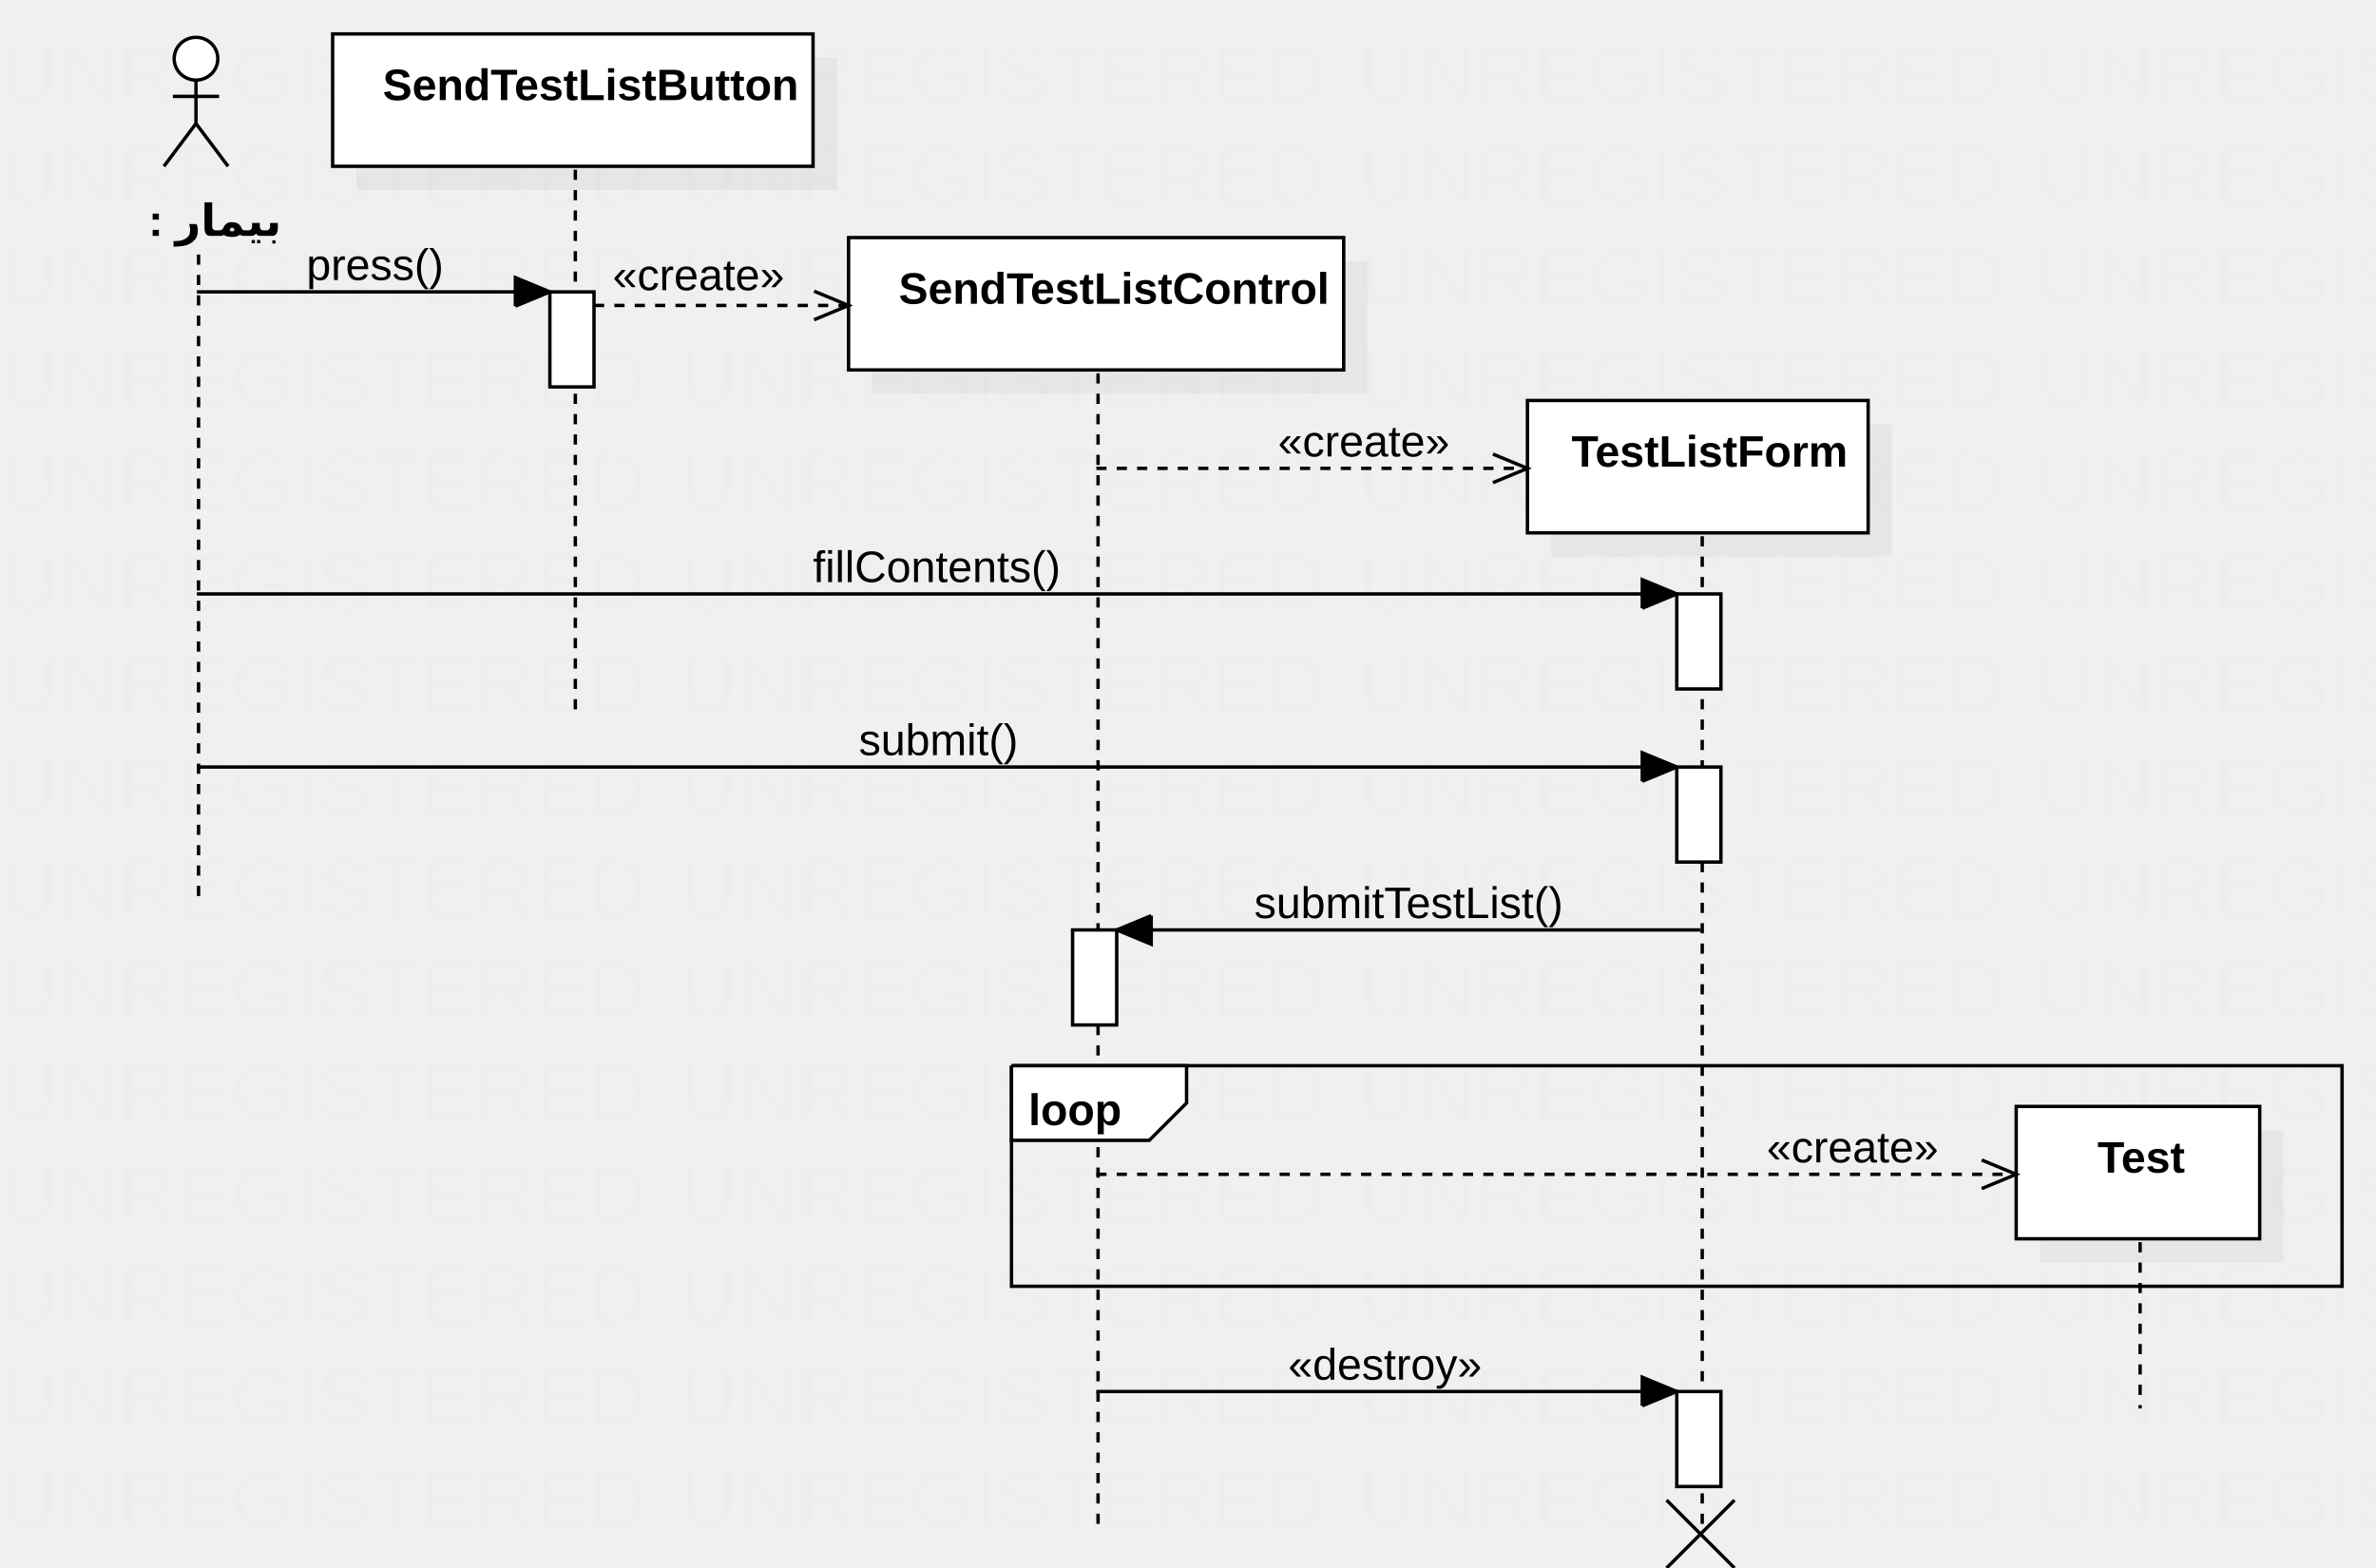
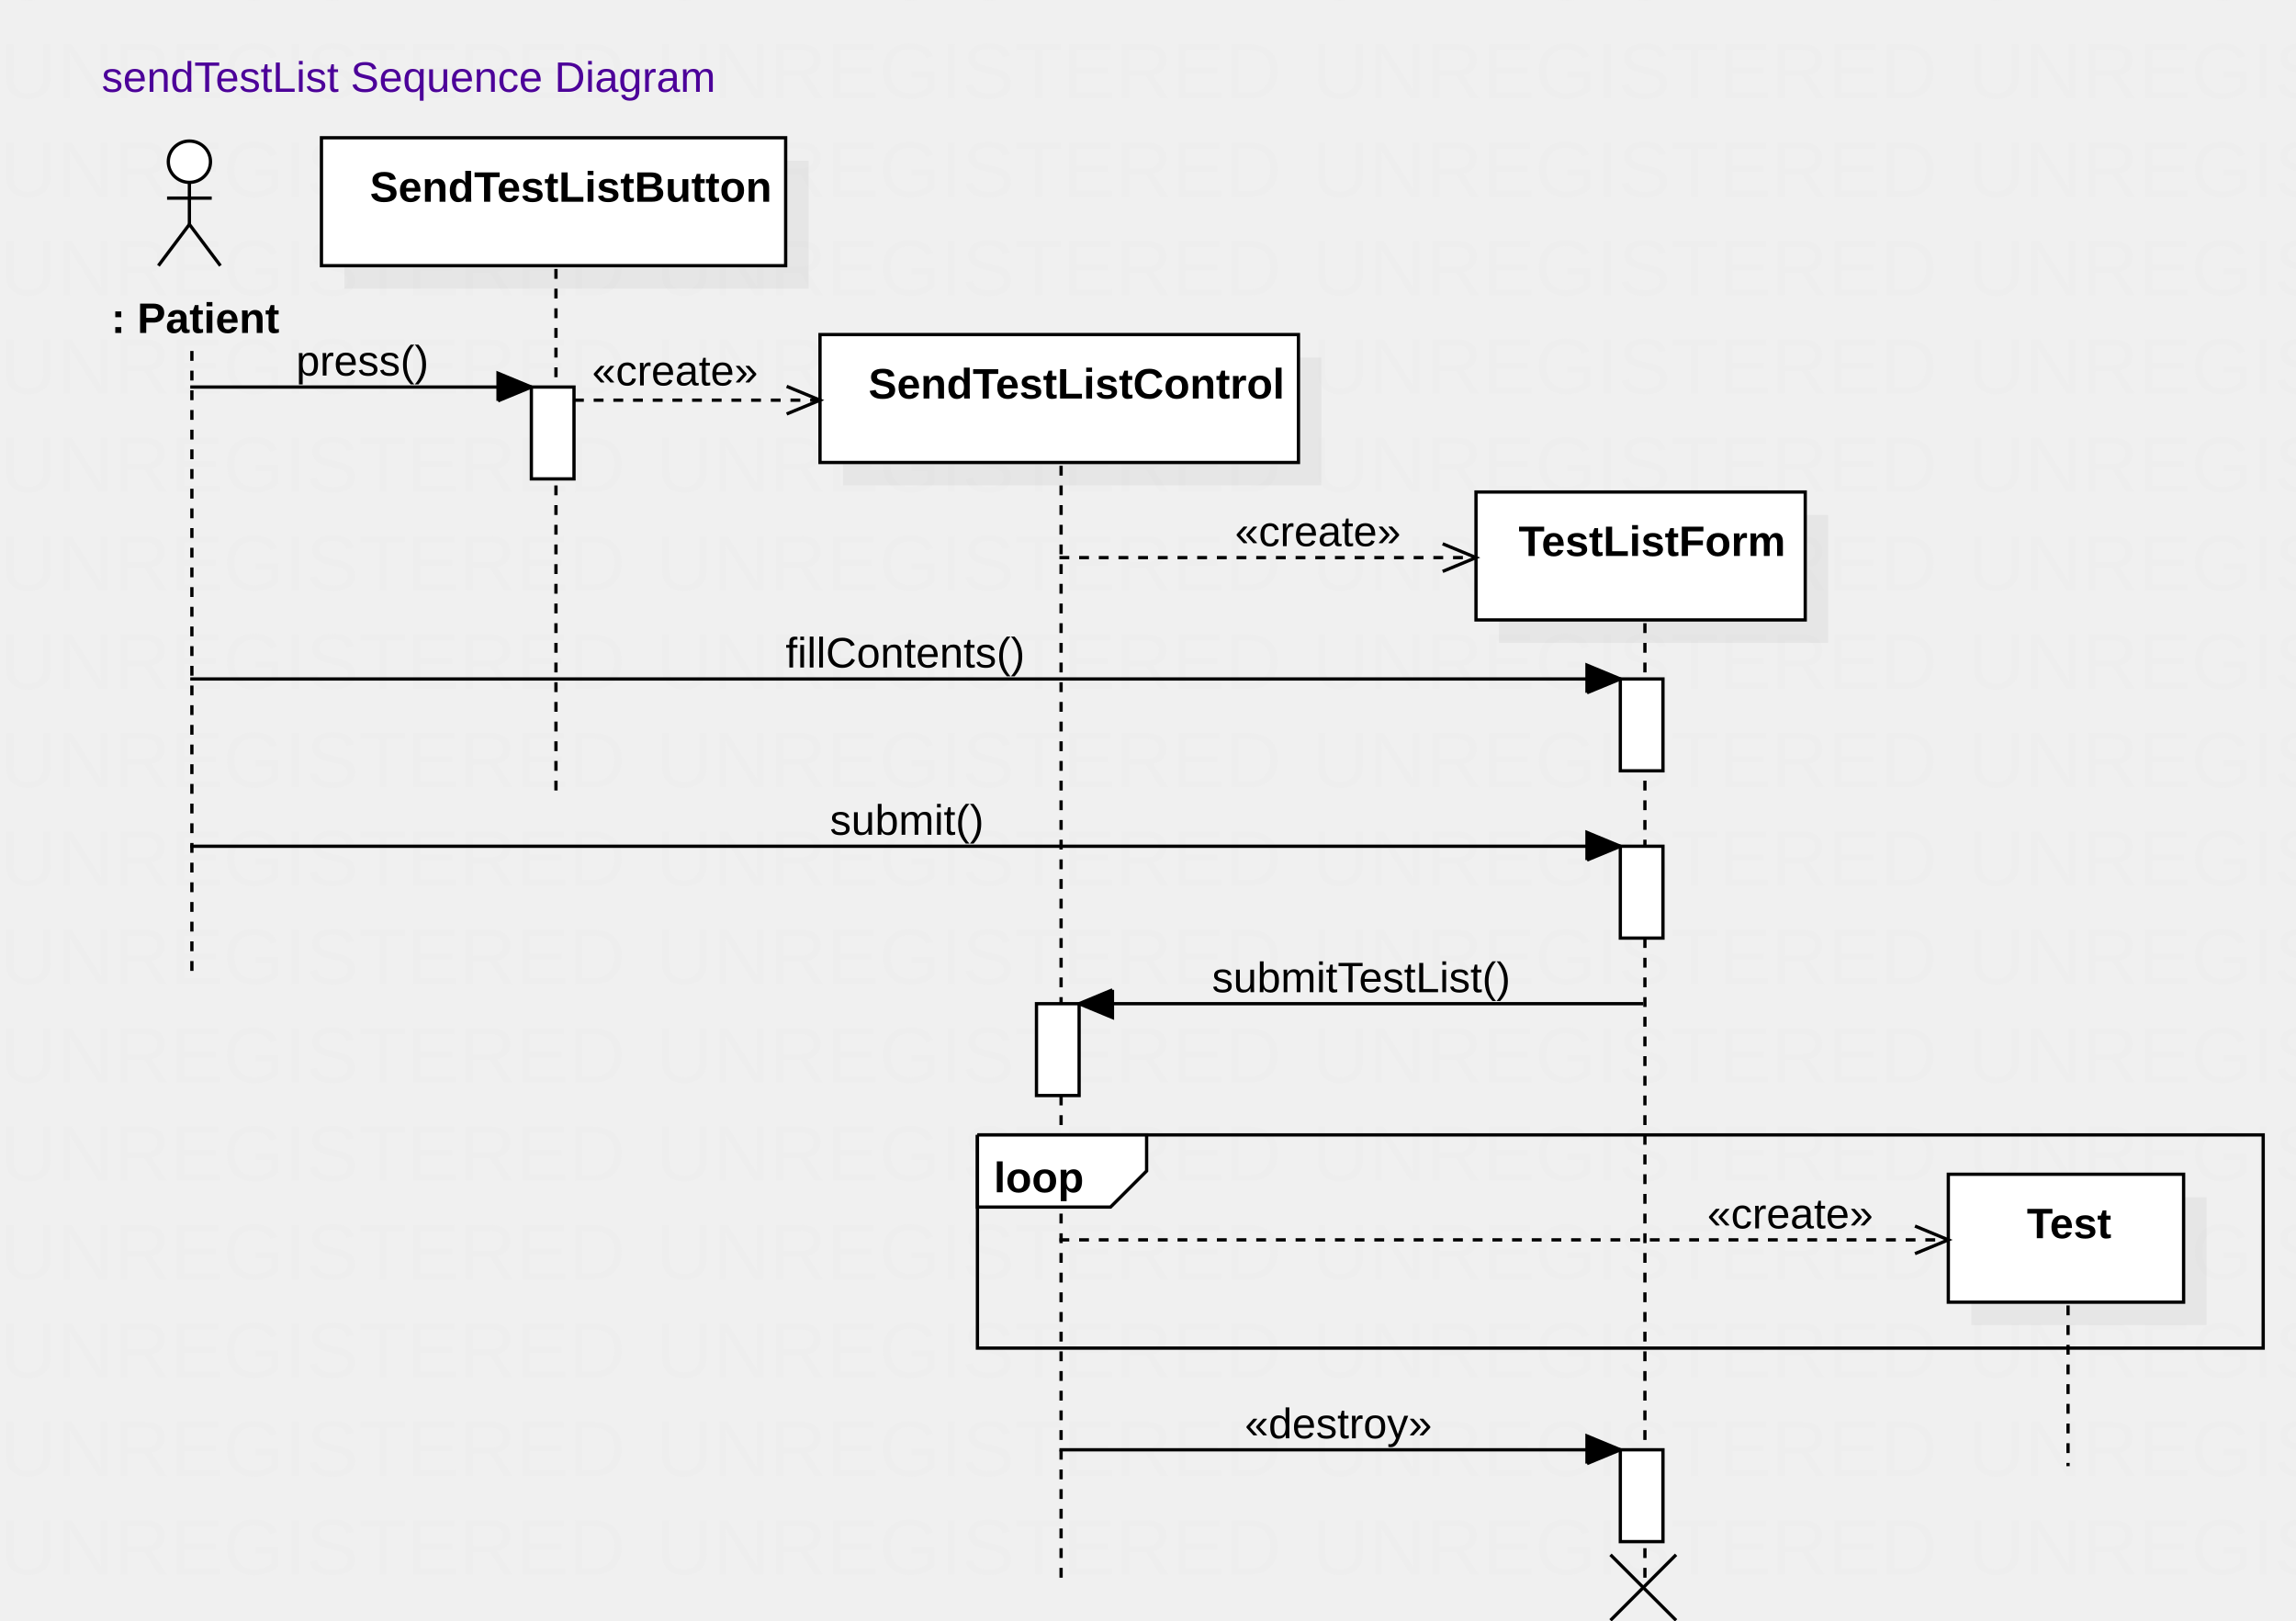
- <svg xmlns="http://www.w3.org/2000/svg" version="1.1" width="700" height="462">
+ <svg xmlns="http://www.w3.org/2000/svg" version="1.1" width="700" height="494">
  <defs />
  <g>
    <text fill="#eeeeee" stroke="none" font-family="Arial" font-size="24px" font-style="normal" font-weight="normal" text-decoration="none" x="0" y="0">UNREGISTERED</text>
    <text fill="#eeeeee" stroke="none" font-family="Arial" font-size="24px" font-style="normal" font-weight="normal" text-decoration="none" x="0" y="30">UNREGISTERED</text>
    <text fill="#eeeeee" stroke="none" font-family="Arial" font-size="24px" font-style="normal" font-weight="normal" text-decoration="none" x="0" y="60">UNREGISTERED</text>
    <text fill="#eeeeee" stroke="none" font-family="Arial" font-size="24px" font-style="normal" font-weight="normal" text-decoration="none" x="0" y="90">UNREGISTERED</text>
    <text fill="#eeeeee" stroke="none" font-family="Arial" font-size="24px" font-style="normal" font-weight="normal" text-decoration="none" x="0" y="120">UNREGISTERED</text>
    <text fill="#eeeeee" stroke="none" font-family="Arial" font-size="24px" font-style="normal" font-weight="normal" text-decoration="none" x="0" y="150">UNREGISTERED</text>
    <text fill="#eeeeee" stroke="none" font-family="Arial" font-size="24px" font-style="normal" font-weight="normal" text-decoration="none" x="0" y="180">UNREGISTERED</text>
    <text fill="#eeeeee" stroke="none" font-family="Arial" font-size="24px" font-style="normal" font-weight="normal" text-decoration="none" x="0" y="210">UNREGISTERED</text>
    <text fill="#eeeeee" stroke="none" font-family="Arial" font-size="24px" font-style="normal" font-weight="normal" text-decoration="none" x="0" y="240">UNREGISTERED</text>
    <text fill="#eeeeee" stroke="none" font-family="Arial" font-size="24px" font-style="normal" font-weight="normal" text-decoration="none" x="0" y="270">UNREGISTERED</text>
    <text fill="#eeeeee" stroke="none" font-family="Arial" font-size="24px" font-style="normal" font-weight="normal" text-decoration="none" x="0" y="300">UNREGISTERED</text>
    <text fill="#eeeeee" stroke="none" font-family="Arial" font-size="24px" font-style="normal" font-weight="normal" text-decoration="none" x="0" y="330">UNREGISTERED</text>
    <text fill="#eeeeee" stroke="none" font-family="Arial" font-size="24px" font-style="normal" font-weight="normal" text-decoration="none" x="0" y="360">UNREGISTERED</text>
    <text fill="#eeeeee" stroke="none" font-family="Arial" font-size="24px" font-style="normal" font-weight="normal" text-decoration="none" x="0" y="390">UNREGISTERED</text>
    <text fill="#eeeeee" stroke="none" font-family="Arial" font-size="24px" font-style="normal" font-weight="normal" text-decoration="none" x="0" y="420">UNREGISTERED</text>
    <text fill="#eeeeee" stroke="none" font-family="Arial" font-size="24px" font-style="normal" font-weight="normal" text-decoration="none" x="0" y="450">UNREGISTERED</text>
+     <text fill="#eeeeee" stroke="none" font-family="Arial" font-size="24px" font-style="normal" font-weight="normal" text-decoration="none" x="0" y="480">UNREGISTERED</text>
    <text fill="#eeeeee" stroke="none" font-family="Arial" font-size="24px" font-style="normal" font-weight="normal" text-decoration="none" x="200" y="0">UNREGISTERED</text>
    <text fill="#eeeeee" stroke="none" font-family="Arial" font-size="24px" font-style="normal" font-weight="normal" text-decoration="none" x="200" y="30">UNREGISTERED</text>
    <text fill="#eeeeee" stroke="none" font-family="Arial" font-size="24px" font-style="normal" font-weight="normal" text-decoration="none" x="200" y="60">UNREGISTERED</text>
    <text fill="#eeeeee" stroke="none" font-family="Arial" font-size="24px" font-style="normal" font-weight="normal" text-decoration="none" x="200" y="90">UNREGISTERED</text>
    <text fill="#eeeeee" stroke="none" font-family="Arial" font-size="24px" font-style="normal" font-weight="normal" text-decoration="none" x="200" y="120">UNREGISTERED</text>
    <text fill="#eeeeee" stroke="none" font-family="Arial" font-size="24px" font-style="normal" font-weight="normal" text-decoration="none" x="200" y="150">UNREGISTERED</text>
    <text fill="#eeeeee" stroke="none" font-family="Arial" font-size="24px" font-style="normal" font-weight="normal" text-decoration="none" x="200" y="180">UNREGISTERED</text>
    <text fill="#eeeeee" stroke="none" font-family="Arial" font-size="24px" font-style="normal" font-weight="normal" text-decoration="none" x="200" y="210">UNREGISTERED</text>
    <text fill="#eeeeee" stroke="none" font-family="Arial" font-size="24px" font-style="normal" font-weight="normal" text-decoration="none" x="200" y="240">UNREGISTERED</text>
    <text fill="#eeeeee" stroke="none" font-family="Arial" font-size="24px" font-style="normal" font-weight="normal" text-decoration="none" x="200" y="270">UNREGISTERED</text>
    <text fill="#eeeeee" stroke="none" font-family="Arial" font-size="24px" font-style="normal" font-weight="normal" text-decoration="none" x="200" y="300">UNREGISTERED</text>
    <text fill="#eeeeee" stroke="none" font-family="Arial" font-size="24px" font-style="normal" font-weight="normal" text-decoration="none" x="200" y="330">UNREGISTERED</text>
    <text fill="#eeeeee" stroke="none" font-family="Arial" font-size="24px" font-style="normal" font-weight="normal" text-decoration="none" x="200" y="360">UNREGISTERED</text>
    <text fill="#eeeeee" stroke="none" font-family="Arial" font-size="24px" font-style="normal" font-weight="normal" text-decoration="none" x="200" y="390">UNREGISTERED</text>
    <text fill="#eeeeee" stroke="none" font-family="Arial" font-size="24px" font-style="normal" font-weight="normal" text-decoration="none" x="200" y="420">UNREGISTERED</text>
    <text fill="#eeeeee" stroke="none" font-family="Arial" font-size="24px" font-style="normal" font-weight="normal" text-decoration="none" x="200" y="450">UNREGISTERED</text>
+     <text fill="#eeeeee" stroke="none" font-family="Arial" font-size="24px" font-style="normal" font-weight="normal" text-decoration="none" x="200" y="480">UNREGISTERED</text>
    <text fill="#eeeeee" stroke="none" font-family="Arial" font-size="24px" font-style="normal" font-weight="normal" text-decoration="none" x="400" y="0">UNREGISTERED</text>
    <text fill="#eeeeee" stroke="none" font-family="Arial" font-size="24px" font-style="normal" font-weight="normal" text-decoration="none" x="400" y="30">UNREGISTERED</text>
    <text fill="#eeeeee" stroke="none" font-family="Arial" font-size="24px" font-style="normal" font-weight="normal" text-decoration="none" x="400" y="60">UNREGISTERED</text>
    <text fill="#eeeeee" stroke="none" font-family="Arial" font-size="24px" font-style="normal" font-weight="normal" text-decoration="none" x="400" y="90">UNREGISTERED</text>
    <text fill="#eeeeee" stroke="none" font-family="Arial" font-size="24px" font-style="normal" font-weight="normal" text-decoration="none" x="400" y="120">UNREGISTERED</text>
    <text fill="#eeeeee" stroke="none" font-family="Arial" font-size="24px" font-style="normal" font-weight="normal" text-decoration="none" x="400" y="150">UNREGISTERED</text>
    <text fill="#eeeeee" stroke="none" font-family="Arial" font-size="24px" font-style="normal" font-weight="normal" text-decoration="none" x="400" y="180">UNREGISTERED</text>
    <text fill="#eeeeee" stroke="none" font-family="Arial" font-size="24px" font-style="normal" font-weight="normal" text-decoration="none" x="400" y="210">UNREGISTERED</text>
    <text fill="#eeeeee" stroke="none" font-family="Arial" font-size="24px" font-style="normal" font-weight="normal" text-decoration="none" x="400" y="240">UNREGISTERED</text>
    <text fill="#eeeeee" stroke="none" font-family="Arial" font-size="24px" font-style="normal" font-weight="normal" text-decoration="none" x="400" y="270">UNREGISTERED</text>
    <text fill="#eeeeee" stroke="none" font-family="Arial" font-size="24px" font-style="normal" font-weight="normal" text-decoration="none" x="400" y="300">UNREGISTERED</text>
    <text fill="#eeeeee" stroke="none" font-family="Arial" font-size="24px" font-style="normal" font-weight="normal" text-decoration="none" x="400" y="330">UNREGISTERED</text>
    <text fill="#eeeeee" stroke="none" font-family="Arial" font-size="24px" font-style="normal" font-weight="normal" text-decoration="none" x="400" y="360">UNREGISTERED</text>
    <text fill="#eeeeee" stroke="none" font-family="Arial" font-size="24px" font-style="normal" font-weight="normal" text-decoration="none" x="400" y="390">UNREGISTERED</text>
    <text fill="#eeeeee" stroke="none" font-family="Arial" font-size="24px" font-style="normal" font-weight="normal" text-decoration="none" x="400" y="420">UNREGISTERED</text>
    <text fill="#eeeeee" stroke="none" font-family="Arial" font-size="24px" font-style="normal" font-weight="normal" text-decoration="none" x="400" y="450">UNREGISTERED</text>
+     <text fill="#eeeeee" stroke="none" font-family="Arial" font-size="24px" font-style="normal" font-weight="normal" text-decoration="none" x="400" y="480">UNREGISTERED</text>
    <text fill="#eeeeee" stroke="none" font-family="Arial" font-size="24px" font-style="normal" font-weight="normal" text-decoration="none" x="600" y="0">UNREGISTERED</text>
    <text fill="#eeeeee" stroke="none" font-family="Arial" font-size="24px" font-style="normal" font-weight="normal" text-decoration="none" x="600" y="30">UNREGISTERED</text>
    <text fill="#eeeeee" stroke="none" font-family="Arial" font-size="24px" font-style="normal" font-weight="normal" text-decoration="none" x="600" y="60">UNREGISTERED</text>
    <text fill="#eeeeee" stroke="none" font-family="Arial" font-size="24px" font-style="normal" font-weight="normal" text-decoration="none" x="600" y="90">UNREGISTERED</text>
    <text fill="#eeeeee" stroke="none" font-family="Arial" font-size="24px" font-style="normal" font-weight="normal" text-decoration="none" x="600" y="120">UNREGISTERED</text>
    <text fill="#eeeeee" stroke="none" font-family="Arial" font-size="24px" font-style="normal" font-weight="normal" text-decoration="none" x="600" y="150">UNREGISTERED</text>
    <text fill="#eeeeee" stroke="none" font-family="Arial" font-size="24px" font-style="normal" font-weight="normal" text-decoration="none" x="600" y="180">UNREGISTERED</text>
    <text fill="#eeeeee" stroke="none" font-family="Arial" font-size="24px" font-style="normal" font-weight="normal" text-decoration="none" x="600" y="210">UNREGISTERED</text>
    <text fill="#eeeeee" stroke="none" font-family="Arial" font-size="24px" font-style="normal" font-weight="normal" text-decoration="none" x="600" y="240">UNREGISTERED</text>
    <text fill="#eeeeee" stroke="none" font-family="Arial" font-size="24px" font-style="normal" font-weight="normal" text-decoration="none" x="600" y="270">UNREGISTERED</text>
    <text fill="#eeeeee" stroke="none" font-family="Arial" font-size="24px" font-style="normal" font-weight="normal" text-decoration="none" x="600" y="300">UNREGISTERED</text>
    <text fill="#eeeeee" stroke="none" font-family="Arial" font-size="24px" font-style="normal" font-weight="normal" text-decoration="none" x="600" y="330">UNREGISTERED</text>
    <text fill="#eeeeee" stroke="none" font-family="Arial" font-size="24px" font-style="normal" font-weight="normal" text-decoration="none" x="600" y="360">UNREGISTERED</text>
    <text fill="#eeeeee" stroke="none" font-family="Arial" font-size="24px" font-style="normal" font-weight="normal" text-decoration="none" x="600" y="390">UNREGISTERED</text>
    <text fill="#eeeeee" stroke="none" font-family="Arial" font-size="24px" font-style="normal" font-weight="normal" text-decoration="none" x="600" y="420">UNREGISTERED</text>
    <text fill="#eeeeee" stroke="none" font-family="Arial" font-size="24px" font-style="normal" font-weight="normal" text-decoration="none" x="600" y="450">UNREGISTERED</text>
-     <g transform="translate(-54,-30) scale(1,1)">
+     <text fill="#eeeeee" stroke="none" font-family="Arial" font-size="24px" font-style="normal" font-weight="normal" text-decoration="none" x="600" y="480">UNREGISTERED</text>
+     <g transform="translate(-54,2) scale(1,1)">
      <path fill="#ffffff" stroke="none" d="M 105.314 47.3 C 105.314 43.821 108.193 41 111.743 41 C 115.294 41 118.172 43.821 118.172 47.3 C 118.172 50.779 115.294 53.6 111.743 53.6 C 108.193 53.6 105.314 50.779 105.314 47.3 Z" />
    </g>
-     <g transform="translate(-54,-30) scale(1,1)">
+     <g transform="translate(-54,2) scale(1,1)">
      <path fill="none" stroke="#000000" d="M 105.314 47.3 C 105.314 43.821 108.193 41 111.743 41 C 115.294 41 118.172 43.821 118.172 47.3 C 118.172 50.779 115.294 53.6 111.743 53.6 C 108.193 53.6 105.314 50.779 105.314 47.3 Z" stroke-miterlimit="10" />
    </g>
-     <g transform="translate(-54,-30) scale(1,1)">
+     <g transform="translate(-54,2) scale(1,1)">
      <path fill="none" stroke="#000000" d="M 111.743 53.6 L 111.743 66.4" stroke-miterlimit="10" />
    </g>
-     <g transform="translate(-54,-30) scale(1,1)">
+     <g transform="translate(-54,2) scale(1,1)">
      <path fill="none" stroke="#000000" d="M 104.936 58.4 L 118.551 58.4" stroke-miterlimit="10" />
    </g>
-     <g transform="translate(-54,-30) scale(1,1)">
+     <g transform="translate(-54,2) scale(1,1)">
      <path fill="none" stroke="#000000" d="M 111.743 66.4 L 102.289 79" stroke-miterlimit="10" />
    </g>
-     <g transform="translate(-54,-30) scale(1,1)">
+     <g transform="translate(-54,2) scale(1,1)">
      <path fill="none" stroke="#000000" d="M 111.743 66.4 L 121.198 79" stroke-miterlimit="10" />
    </g>
-     <g transform="translate(-54,-30) scale(1,1)">
-       <g>
-         <path fill="none" stroke="none" />
-         <text fill="#000000" stroke="none" font-family="Arial" font-size="13px" font-style="normal" font-weight="bold" text-decoration="none" x="97.728" y="99.5">: بیمار</text>
-       </g>
-     </g>
-     <g transform="translate(-54,-30) scale(1,1)">
+     <g transform="translate(-54,2) scale(1,1)">
+       <g>
+         <path fill="none" stroke="none" />
+         <text fill="#000000" stroke="none" font-family="Arial" font-size="13px" font-style="normal" font-weight="bold" text-decoration="none" x="87.895" y="99.5">: Patient</text>
+       </g>
+     </g>
+     <g transform="translate(-54,2) scale(1,1)">
      <path fill="none" stroke="#000000" d="M 112.5 105 L 112.5 296" stroke-miterlimit="10" stroke-dasharray="3" />
    </g>
-     <g transform="translate(-54,-30) scale(1,1)">
+     <g transform="translate(-54,2) scale(1,1)">
      <rect fill="#C0C0C0" stroke="none" x="159" y="47" width="141.529" height="39" opacity="0.2" />
    </g>
-     <g transform="translate(-54,-30) scale(1,1)">
+     <g transform="translate(-54,2) scale(1,1)">
      <rect fill="#ffffff" stroke="none" x="152" y="40" width="141.529" height="39" />
    </g>
-     <g transform="translate(-54,-30) scale(1,1)">
+     <g transform="translate(-54,2) scale(1,1)">
      <path fill="none" stroke="#000000" d="M 152 40 L 293.529 40 L 293.529 79 L 152 79 L 152 40 Z Z" stroke-miterlimit="10" />
    </g>
-     <g transform="translate(-54,-30) scale(1,1)">
+     <g transform="translate(-54,2) scale(1,1)">
      <g>
        <path fill="none" stroke="none" />
        <text fill="#000000" stroke="none" font-family="Arial" font-size="13px" font-style="normal" font-weight="bold" text-decoration="none" x="166.756" y="59.5">SendTestListButton</text>
      </g>
    </g>
-     <g transform="translate(-54,-30) scale(1,1)">
+     <g transform="translate(-54,2) scale(1,1)">
      <path fill="none" stroke="#000000" d="M 223.5 80 L 223.5 239" stroke-miterlimit="10" stroke-dasharray="3" />
    </g>
-     <g transform="translate(-54,-30) scale(1,1)">
+     <g transform="translate(-54,2) scale(1,1)">
      <rect fill="#C0C0C0" stroke="none" x="311" y="107" width="145.871" height="39" opacity="0.2" />
    </g>
-     <g transform="translate(-54,-30) scale(1,1)">
+     <g transform="translate(-54,2) scale(1,1)">
      <rect fill="#ffffff" stroke="none" x="304" y="100" width="145.871" height="39" />
    </g>
-     <g transform="translate(-54,-30) scale(1,1)">
+     <g transform="translate(-54,2) scale(1,1)">
      <path fill="none" stroke="#000000" d="M 304 100 L 449.871 100 L 449.871 139 L 304 139 L 304 100 Z Z" stroke-miterlimit="10" />
    </g>
-     <g transform="translate(-54,-30) scale(1,1)">
+     <g transform="translate(-54,2) scale(1,1)">
      <g>
        <path fill="none" stroke="none" />
        <text fill="#000000" stroke="none" font-family="Arial" font-size="13px" font-style="normal" font-weight="bold" text-decoration="none" x="318.765" y="119.5">SendTestListControl</text>
      </g>
    </g>
-     <g transform="translate(-54,-30) scale(1,1)">
+     <g transform="translate(-54,2) scale(1,1)">
      <path fill="none" stroke="#000000" d="M 377.5 140 L 377.5 482" stroke-miterlimit="10" stroke-dasharray="3" />
    </g>
-     <g transform="translate(-54,-30) scale(1,1)">
+     <g transform="translate(-54,2) scale(1,1)">
      <rect fill="#C0C0C0" stroke="none" x="511" y="155" width="100.377" height="39" opacity="0.2" />
    </g>
-     <g transform="translate(-54,-30) scale(1,1)">
+     <g transform="translate(-54,2) scale(1,1)">
      <rect fill="#ffffff" stroke="none" x="504" y="148" width="100.377" height="39" />
    </g>
-     <g transform="translate(-54,-30) scale(1,1)">
+     <g transform="translate(-54,2) scale(1,1)">
      <path fill="none" stroke="#000000" d="M 504 148 L 604.377 148 L 604.377 187 L 504 187 L 504 148 Z Z" stroke-miterlimit="10" />
    </g>
-     <g transform="translate(-54,-30) scale(1,1)">
+     <g transform="translate(-54,2) scale(1,1)">
      <g>
        <path fill="none" stroke="none" />
        <text fill="#000000" stroke="none" font-family="Arial" font-size="13px" font-style="normal" font-weight="bold" text-decoration="none" x="516.988" y="167.5">TestListForm</text>
      </g>
    </g>
-     <g transform="translate(-54,-30) scale(1,1)">
+     <g transform="translate(-54,2) scale(1,1)">
      <path fill="none" stroke="#000000" d="M 555.5 188 L 555.5 482" stroke-miterlimit="10" stroke-dasharray="3" />
    </g>
-     <g transform="translate(-54,-30) scale(1,1)">
+     <g transform="translate(-54,2) scale(1,1)">
      <rect fill="#C0C0C0" stroke="none" x="655" y="363" width="71.736" height="39" opacity="0.2" />
    </g>
-     <g transform="translate(-54,-30) scale(1,1)">
+     <g transform="translate(-54,2) scale(1,1)">
      <rect fill="#ffffff" stroke="none" x="648" y="356" width="71.736" height="39" />
    </g>
-     <g transform="translate(-54,-30) scale(1,1)">
+     <g transform="translate(-54,2) scale(1,1)">
      <path fill="none" stroke="#000000" d="M 648 356 L 719.736 356 L 719.736 395 L 648 395 L 648 356 Z Z" stroke-miterlimit="10" />
    </g>
-     <g transform="translate(-54,-30) scale(1,1)">
+     <g transform="translate(-54,2) scale(1,1)">
      <g>
        <path fill="none" stroke="none" />
        <text fill="#000000" stroke="none" font-family="Arial" font-size="13px" font-style="normal" font-weight="bold" text-decoration="none" x="671.947" y="375.5">Test</text>
      </g>
    </g>
-     <g transform="translate(-54,-30) scale(1,1)">
+     <g transform="translate(-54,2) scale(1,1)">
      <path fill="none" stroke="#000000" d="M 684.5 396 L 684.5 445" stroke-miterlimit="10" stroke-dasharray="3" />
    </g>
-     <g transform="translate(-54,-30) scale(1,1)">
+     <g transform="translate(-54,2) scale(1,1)">
+       <g>
+         <path fill="none" stroke="none" />
+         <text fill="#4c0099" stroke="none" font-family="Arial" font-size="13px" font-style="normal" font-weight="normal" text-decoration="none" x="85" y="26">sendTestList Sequence Diagram</text>
+       </g>
+     </g>
+     <g transform="translate(-54,2) scale(1,1)">
      <path fill="none" stroke="#000000" d="M 112 116 L 216 116" stroke-miterlimit="10" />
    </g>
-     <g transform="translate(-54,-30) scale(1,1)">
+     <g transform="translate(-54,2) scale(1,1)">
      <path fill="#000000" stroke="none" d="M 205.837 120.21 L 216 116 L 205.837 111.79" />
    </g>
-     <g transform="translate(-54,-30) scale(1,1)">
+     <g transform="translate(-54,2) scale(1,1)">
      <path fill="none" stroke="#000000" d="M 205.837 120.21 L 216 116 L 205.837 111.79 L 205.837 120.21" stroke-miterlimit="10" />
    </g>
-     <g transform="translate(-54,-30) scale(1,1)">
+     <g transform="translate(-54,2) scale(1,1)">
      <g>
        <path fill="none" stroke="none" />
        <text fill="#000000" stroke="none" font-family="Arial" font-size="13px" font-style="normal" font-weight="normal" text-decoration="none" x="144.266" y="112.5">press()</text>
      </g>
    </g>
-     <g transform="translate(-54,-30) scale(1,1)">
+     <g transform="translate(-54,2) scale(1,1)">
      <rect fill="#ffffff" stroke="none" x="216" y="116" width="13" height="28" />
    </g>
-     <g transform="translate(-54,-30) scale(1,1)">
+     <g transform="translate(-54,2) scale(1,1)">
      <path fill="none" stroke="#000000" d="M 216 116 L 229 116 L 229 144 L 216 144 L 216 116 Z Z" stroke-miterlimit="10" />
    </g>
-     <g transform="translate(-54,-30) scale(1,1)">
+     <g transform="translate(-54,2) scale(1,1)">
      <path fill="none" stroke="#000000" d="M 229 120 L 304 120" stroke-miterlimit="10" stroke-dasharray="3" />
    </g>
-     <g transform="translate(-54,-30) scale(1,1)">
+     <g transform="translate(-54,2) scale(1,1)">
      <path fill="none" stroke="#000000" d="M 293.837 124.21 L 304 120 L 293.837 115.79" stroke-miterlimit="10" />
    </g>
-     <g transform="translate(-54,-30) scale(1,1)">
+     <g transform="translate(-54,2) scale(1,1)">
      <g>
        <path fill="none" stroke="none" />
        <text fill="#000000" stroke="none" font-family="Arial" font-size="13px" font-style="normal" font-weight="normal" text-decoration="none" x="234.5" y="115.5">«create»</text>
      </g>
    </g>
-     <g transform="translate(-54,-30) scale(1,1)">
+     <g transform="translate(-54,2) scale(1,1)">
      <path fill="none" stroke="#000000" d="M 377 168 L 504 168" stroke-miterlimit="10" stroke-dasharray="3" />
    </g>
-     <g transform="translate(-54,-30) scale(1,1)">
+     <g transform="translate(-54,2) scale(1,1)">
      <path fill="none" stroke="#000000" d="M 493.837 172.21 L 504 168 L 493.837 163.79" stroke-miterlimit="10" />
    </g>
-     <g transform="translate(-54,-30) scale(1,1)">
+     <g transform="translate(-54,2) scale(1,1)">
      <g>
        <path fill="none" stroke="none" />
        <text fill="#000000" stroke="none" font-family="Arial" font-size="13px" font-style="normal" font-weight="normal" text-decoration="none" x="430.5" y="164.5">«create»</text>
      </g>
    </g>
-     <g transform="translate(-54,-30) scale(1,1)">
+     <g transform="translate(-54,2) scale(1,1)">
      <path fill="none" stroke="#000000" d="M 112 205 L 548 205" stroke-miterlimit="10" />
    </g>
-     <g transform="translate(-54,-30) scale(1,1)">
+     <g transform="translate(-54,2) scale(1,1)">
      <path fill="#000000" stroke="none" d="M 537.837 209.21 L 548 205 L 537.837 200.79" />
    </g>
-     <g transform="translate(-54,-30) scale(1,1)">
+     <g transform="translate(-54,2) scale(1,1)">
      <path fill="none" stroke="#000000" d="M 537.837 209.21 L 548 205 L 537.837 200.79 L 537.837 209.21" stroke-miterlimit="10" />
    </g>
-     <g transform="translate(-54,-30) scale(1,1)">
+     <g transform="translate(-54,2) scale(1,1)">
      <g>
        <path fill="none" stroke="none" />
        <text fill="#000000" stroke="none" font-family="Arial" font-size="13px" font-style="normal" font-weight="normal" text-decoration="none" x="293.5" y="201.5">fillContents()</text>
      </g>
    </g>
-     <g transform="translate(-54,-30) scale(1,1)">
+     <g transform="translate(-54,2) scale(1,1)">
      <rect fill="#ffffff" stroke="none" x="548" y="205" width="13" height="28" />
    </g>
-     <g transform="translate(-54,-30) scale(1,1)">
+     <g transform="translate(-54,2) scale(1,1)">
      <path fill="none" stroke="#000000" d="M 548 205 L 561 205 L 561 233 L 548 233 L 548 205 Z Z" stroke-miterlimit="10" />
    </g>
-     <g transform="translate(-54,-30) scale(1,1)">
+     <g transform="translate(-54,2) scale(1,1)">
      <path fill="none" stroke="#000000" d="M 112 256 L 548 256" stroke-miterlimit="10" />
    </g>
-     <g transform="translate(-54,-30) scale(1,1)">
+     <g transform="translate(-54,2) scale(1,1)">
      <path fill="#000000" stroke="none" d="M 537.837 260.21 L 548 256 L 537.837 251.79" />
    </g>
-     <g transform="translate(-54,-30) scale(1,1)">
+     <g transform="translate(-54,2) scale(1,1)">
      <path fill="none" stroke="#000000" d="M 537.837 260.21 L 548 256 L 537.837 251.79 L 537.837 260.21" stroke-miterlimit="10" />
    </g>
-     <g transform="translate(-54,-30) scale(1,1)">
+     <g transform="translate(-54,2) scale(1,1)">
      <g>
        <path fill="none" stroke="none" />
        <text fill="#000000" stroke="none" font-family="Arial" font-size="13px" font-style="normal" font-weight="normal" text-decoration="none" x="307.016" y="252.5">submit()</text>
      </g>
    </g>
-     <g transform="translate(-54,-30) scale(1,1)">
+     <g transform="translate(-54,2) scale(1,1)">
      <rect fill="#ffffff" stroke="none" x="548" y="256" width="13" height="28" />
    </g>
-     <g transform="translate(-54,-30) scale(1,1)">
+     <g transform="translate(-54,2) scale(1,1)">
      <path fill="none" stroke="#000000" d="M 548 256 L 561 256 L 561 284 L 548 284 L 548 256 Z Z" stroke-miterlimit="10" />
    </g>
-     <g transform="translate(-54,-30) scale(1,1)">
+     <g transform="translate(-54,2) scale(1,1)">
      <path fill="none" stroke="#000000" d="M 555 304 L 383 304" stroke-miterlimit="10" />
    </g>
-     <g transform="translate(-54,-30) scale(1,1)">
+     <g transform="translate(-54,2) scale(1,1)">
      <path fill="#000000" stroke="none" d="M 393.163 299.79 L 383 304 L 393.163 308.21" />
    </g>
-     <g transform="translate(-54,-30) scale(1,1)">
+     <g transform="translate(-54,2) scale(1,1)">
      <path fill="none" stroke="#000000" d="M 393.163 299.79 L 383 304 L 393.163 308.21 L 393.163 299.79" stroke-miterlimit="10" />
    </g>
-     <g transform="translate(-54,-30) scale(1,1)">
+     <g transform="translate(-54,2) scale(1,1)">
      <g>
        <path fill="none" stroke="none" />
        <text fill="#000000" stroke="none" font-family="Arial" font-size="13px" font-style="normal" font-weight="normal" text-decoration="none" x="423.5" y="300.5">submitTestList()</text>
      </g>
    </g>
-     <g transform="translate(-54,-30) scale(1,1)">
+     <g transform="translate(-54,2) scale(1,1)">
      <rect fill="#ffffff" stroke="none" x="370" y="304" width="13" height="28" />
    </g>
-     <g transform="translate(-54,-30) scale(1,1)">
+     <g transform="translate(-54,2) scale(1,1)">
      <path fill="none" stroke="#000000" d="M 370 304 L 383 304 L 383 332 L 370 332 L 370 304 Z Z" stroke-miterlimit="10" />
    </g>
-     <g transform="translate(-54,-30) scale(1,1)">
+     <g transform="translate(-54,2) scale(1,1)">
      <path fill="none" stroke="#000000" d="M 377 376 L 648 376" stroke-miterlimit="10" stroke-dasharray="3" />
    </g>
-     <g transform="translate(-54,-30) scale(1,1)">
+     <g transform="translate(-54,2) scale(1,1)">
      <path fill="none" stroke="#000000" d="M 637.837 380.21 L 648 376 L 637.837 371.79" stroke-miterlimit="10" />
    </g>
-     <g transform="translate(-54,-30) scale(1,1)">
+     <g transform="translate(-54,2) scale(1,1)">
      <g>
        <path fill="none" stroke="none" />
        <text fill="#000000" stroke="none" font-family="Arial" font-size="13px" font-style="normal" font-weight="normal" text-decoration="none" x="574.5" y="372.5">«create»</text>
      </g>
    </g>
-     <g transform="translate(-54,-30) scale(1,1)">
+     <g transform="translate(-54,2) scale(1,1)">
      <path fill="none" stroke="#000000" d="M 377 440 L 548 440" stroke-miterlimit="10" />
    </g>
-     <g transform="translate(-54,-30) scale(1,1)">
+     <g transform="translate(-54,2) scale(1,1)">
      <path fill="#000000" stroke="none" d="M 537.837 444.21 L 548 440 L 537.837 435.79" />
    </g>
-     <g transform="translate(-54,-30) scale(1,1)">
+     <g transform="translate(-54,2) scale(1,1)">
      <path fill="none" stroke="#000000" d="M 537.837 444.21 L 548 440 L 537.837 435.79 L 537.837 444.21" stroke-miterlimit="10" />
    </g>
-     <g transform="translate(-54,-30) scale(1,1)">
+     <g transform="translate(-54,2) scale(1,1)">
      <path fill="none" stroke="#000000" d="M 545 472 L 565 492" stroke-miterlimit="10" />
    </g>
-     <g transform="translate(-54,-30) scale(1,1)">
+     <g transform="translate(-54,2) scale(1,1)">
      <path fill="none" stroke="#000000" d="M 565 472 L 545 492" stroke-miterlimit="10" />
    </g>
-     <g transform="translate(-54,-30) scale(1,1)">
+     <g transform="translate(-54,2) scale(1,1)">
      <g>
        <path fill="none" stroke="none" />
        <text fill="#000000" stroke="none" font-family="Arial" font-size="13px" font-style="normal" font-weight="normal" text-decoration="none" x="433.5" y="436.5">«destroy»</text>
      </g>
    </g>
-     <g transform="translate(-54,-30) scale(1,1)">
+     <g transform="translate(-54,2) scale(1,1)">
      <rect fill="#ffffff" stroke="none" x="548" y="440" width="13" height="28" />
    </g>
-     <g transform="translate(-54,-30) scale(1,1)">
+     <g transform="translate(-54,2) scale(1,1)">
      <path fill="none" stroke="#000000" d="M 548 440 L 561 440 L 561 468 L 548 468 L 548 440 Z Z" stroke-miterlimit="10" />
    </g>
-     <g transform="translate(-54,-30) scale(1,1)">
+     <g transform="translate(-54,2) scale(1,1)">
      <path fill="none" stroke="#000000" d="M 352 344 L 744 344 L 744 409 L 352 409 L 352 344" stroke-miterlimit="10" />
    </g>
-     <g transform="translate(-54,-30) scale(1,1)">
+     <g transform="translate(-54,2) scale(1,1)">
      <path fill="#ffffff" stroke="none" d="M 352 344 L 352 366 L 392.578 366 L 403.578 355 L 403.578 344 L 352 344" />
    </g>
-     <g transform="translate(-54,-30) scale(1,1)">
+     <g transform="translate(-54,2) scale(1,1)">
      <path fill="none" stroke="#000000" d="M 352 344 L 352 366 L 392.578 366 L 403.578 355 L 403.578 344 L 352 344 L 352 344" stroke-miterlimit="10" />
    </g>
-     <g transform="translate(-54,-30) scale(1,1)">
+     <g transform="translate(-54,2) scale(1,1)">
      <g>
        <path fill="none" stroke="none" />
        <text fill="#000000" stroke="none" font-family="Arial" font-size="13px" font-style="normal" font-weight="bold" text-decoration="none" x="357" y="361.5">loop</text>
      </g>
    </g>
  </g>
</svg>
